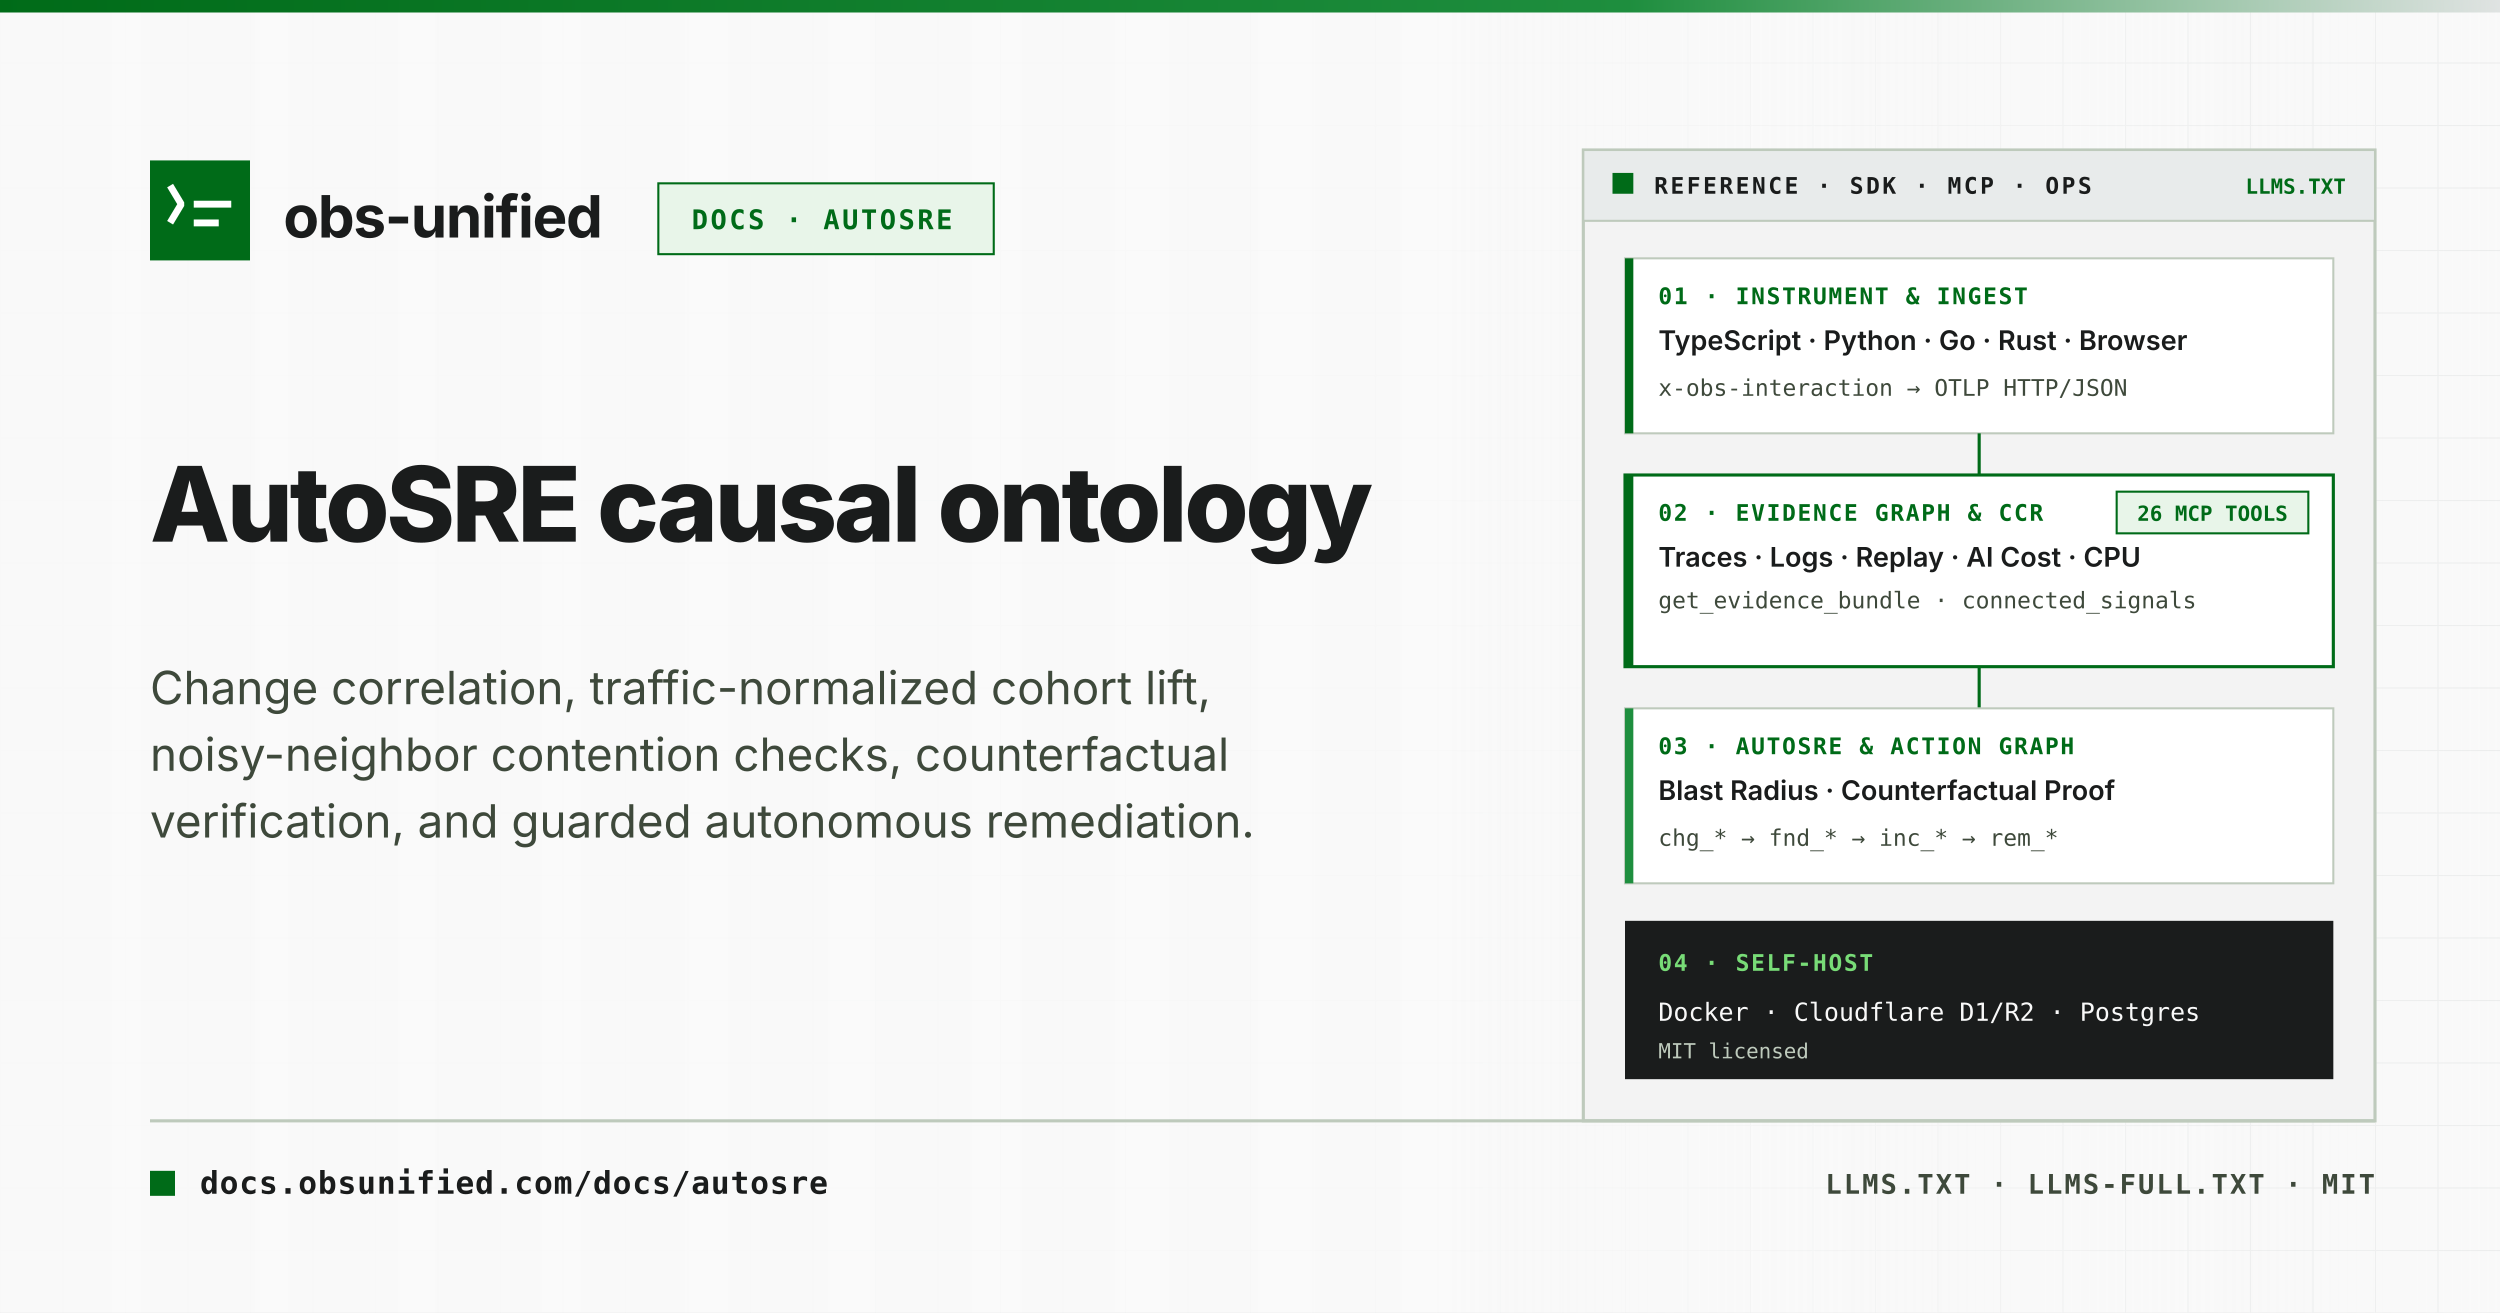
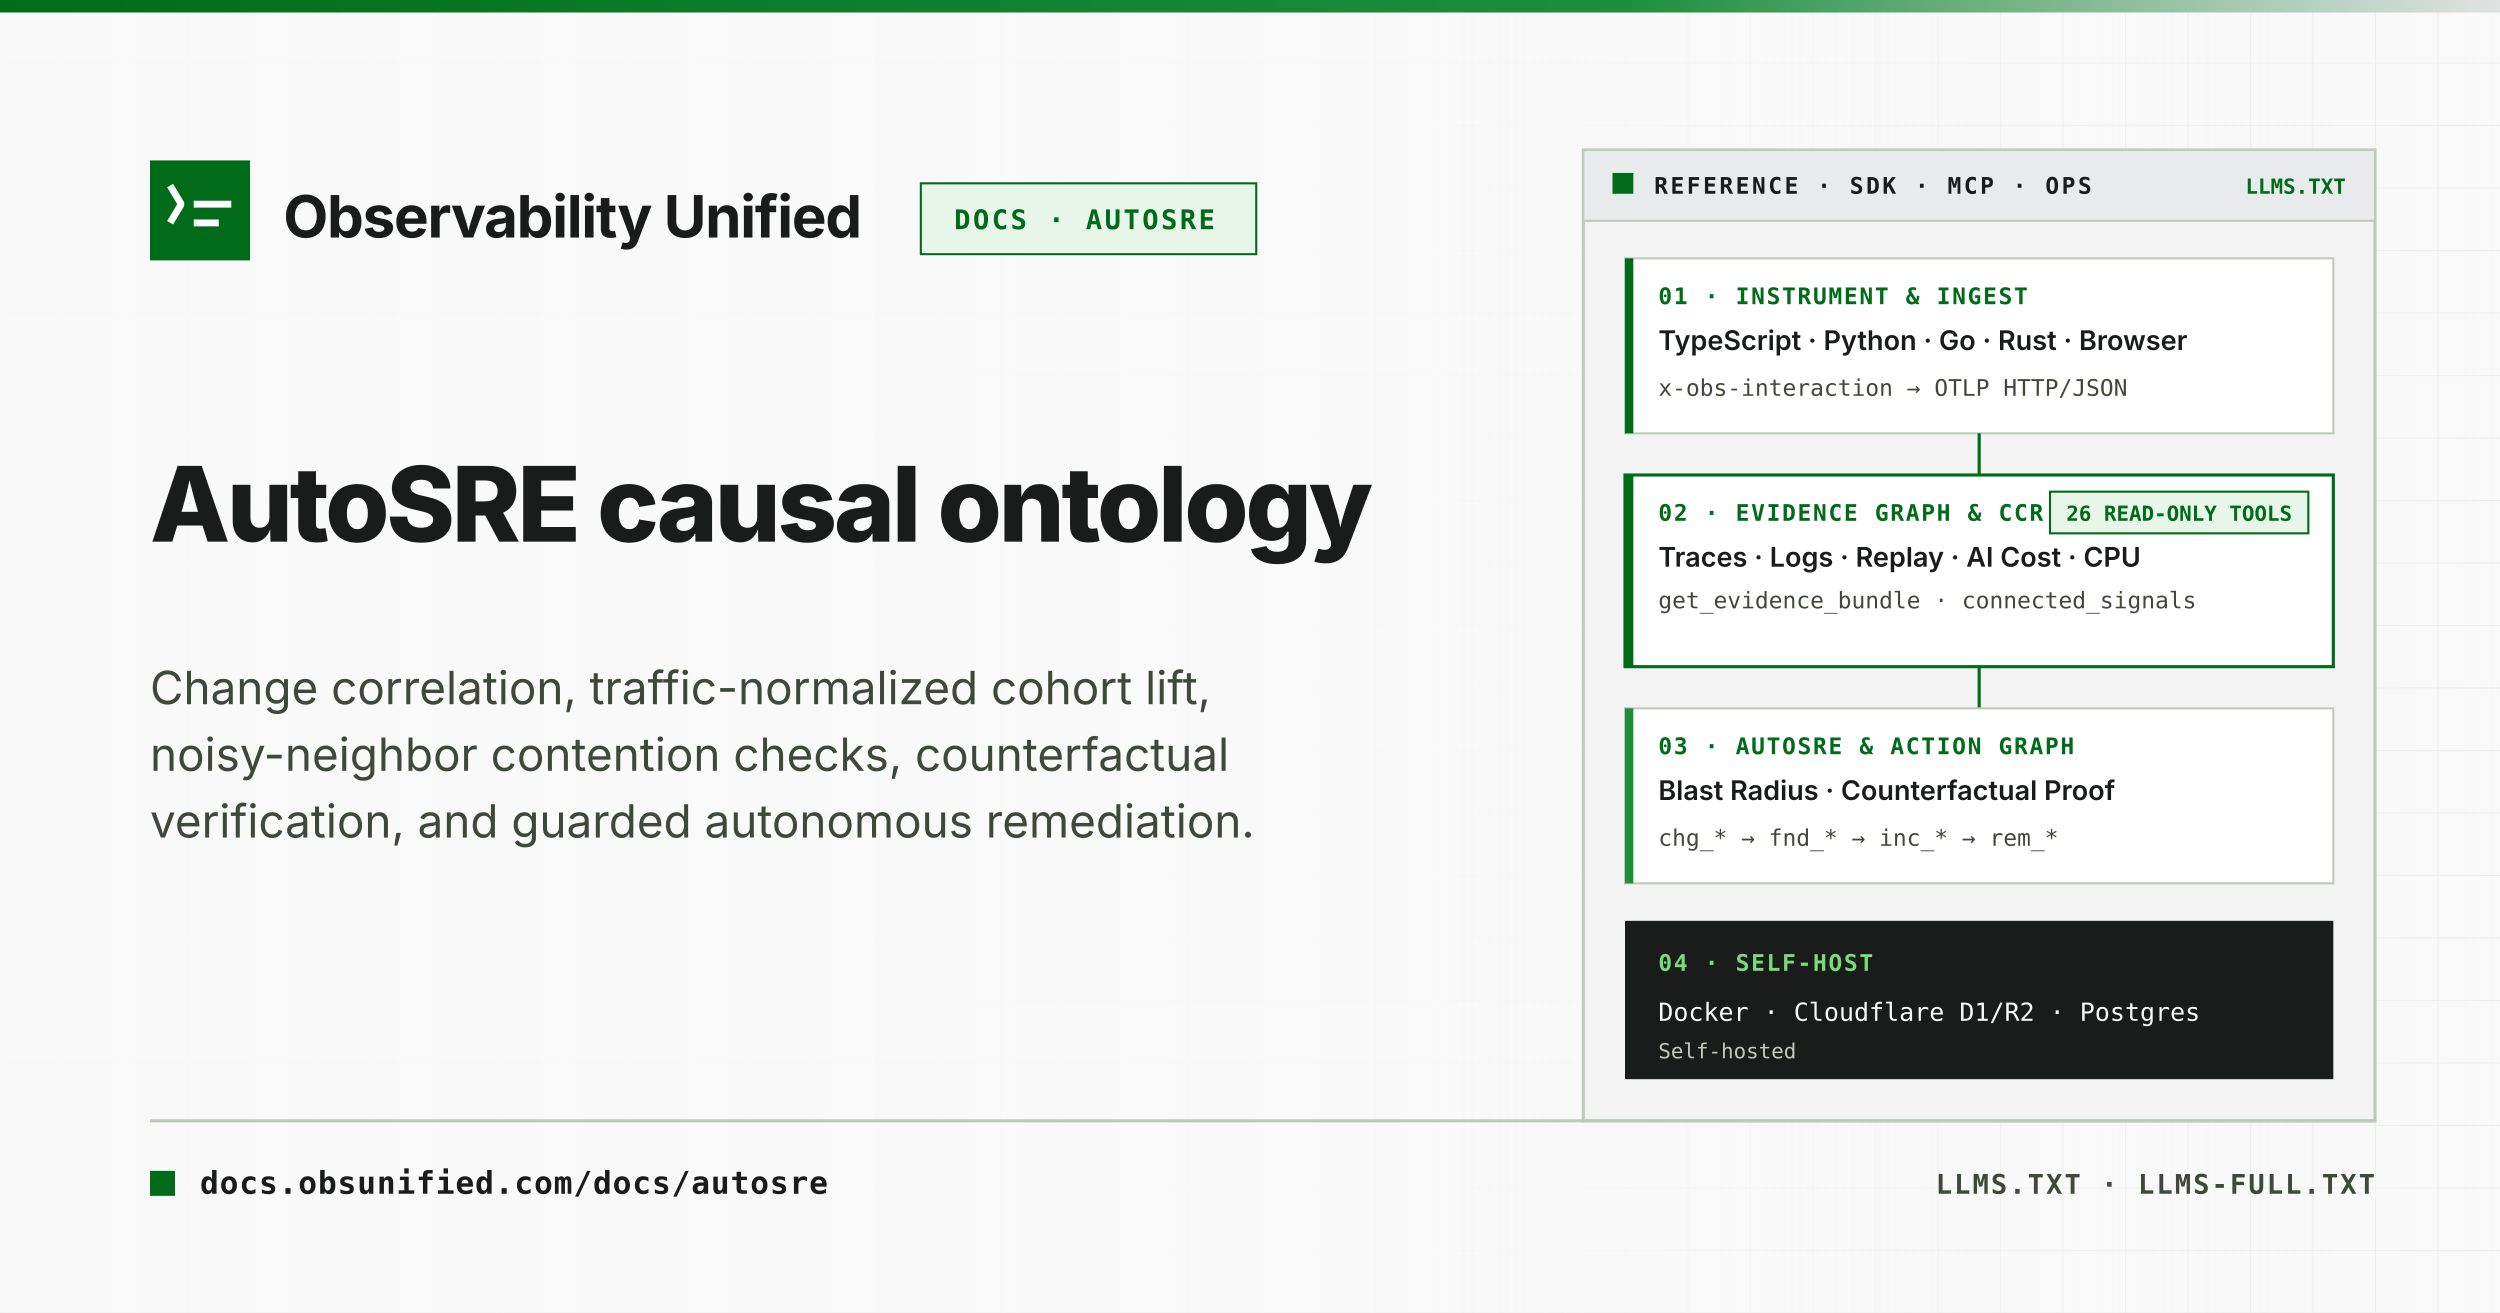
- <svg xmlns="http://www.w3.org/2000/svg" viewBox="0 0 1200 630" width="1200" height="630" role="img" aria-label="AutoSRE causal ontology — obs-unified documentation">
+ <svg xmlns="http://www.w3.org/2000/svg" viewBox="0 0 1200 630" width="1200" height="630" role="img" aria-label="AutoSRE causal ontology — Observability Unified documentation">
  <defs>
    <pattern id="grid" width="30" height="30" patternUnits="userSpaceOnUse">
      <path d="M 30 0 L 0 0 0 30" fill="none" stroke="#E2E4E4" stroke-width="1" />
    </pattern>
    <linearGradient id="surfaceFade" x1="0" y1="0" x2="1" y2="0">
      <stop offset="0%" stop-color="#F9F9F9" stop-opacity="0.97" />
      <stop offset="58%" stop-color="#F9F9F9" stop-opacity="0.93" />
      <stop offset="100%" stop-color="#F9F9F9" stop-opacity="0.45" />
    </linearGradient>
    <linearGradient id="accentBar" x1="0" y1="0" x2="1" y2="0">
      <stop offset="0%" stop-color="#006B18" />
      <stop offset="65%" stop-color="#1E8E3E" />
      <stop offset="100%" stop-color="#E2E4E4" />
    </linearGradient>
  </defs>
  <rect width="1200" height="630" fill="#F9F9F9" />
  <rect width="1200" height="630" fill="url(#grid)" />
  <rect width="1200" height="630" fill="url(#surfaceFade)" />
  <rect x="0" y="0" width="1200" height="6" fill="url(#accentBar)" />
  <g transform="translate(760, 72)">
    <rect x="0" y="0" width="380" height="466" fill="#F3F3F3" stroke="#BECABC" stroke-width="1.5" />
    <rect x="0" y="0" width="380" height="34" fill="#E8EBEB" stroke="#BECABC" stroke-width="1" />
    <rect x="14" y="11" width="10" height="10" fill="#006B18" />
    <text x="34" y="21" font-family="'JetBrains Mono', 'SFMono-Regular', Menlo, monospace" font-size="11" font-weight="700" fill="#1A1C1C" letter-spacing="1.2">REFERENCE · SDK · MCP · OPS</text>
    <text x="366" y="21" text-anchor="end" font-family="'JetBrains Mono', 'SFMono-Regular', Menlo, monospace" font-size="10" font-weight="600" fill="#006B18">LLMS.TXT</text>
    <rect x="20" y="52" width="340" height="84" fill="#FFFFFF" stroke="#BECABC" stroke-width="1" />
    <rect x="20" y="52" width="4" height="84" fill="#006B18" />
    <text x="36" y="74" font-family="'JetBrains Mono', 'SFMono-Regular', Menlo, monospace" font-size="11" font-weight="700" fill="#006B18" letter-spacing="0.8">01 · INSTRUMENT &amp; INGEST</text>
    <text x="36" y="96" font-family="'Inter', -apple-system, sans-serif" font-size="13" font-weight="600" fill="#1A1C1C">TypeScript · Python · Go · Rust · Browser</text>
    <text x="36" y="118" font-family="'JetBrains Mono', 'SFMono-Regular', Menlo, monospace" font-size="11" font-weight="500" fill="#3E493B">x-obs-interaction → OTLP HTTP/JSON</text>
    <line x1="190" y1="136" x2="190" y2="156" stroke="#006B18" stroke-width="1.5" />
    <rect x="20" y="156" width="340" height="92" fill="#FFFFFF" stroke="#006B18" stroke-width="1.5" />
    <rect x="20" y="156" width="4" height="92" fill="#006B18" />
    <text x="36" y="178" font-family="'JetBrains Mono', 'SFMono-Regular', Menlo, monospace" font-size="11" font-weight="700" fill="#006B18" letter-spacing="0.8">02 · EVIDENCE GRAPH &amp; CCR</text>
    <text x="36" y="200" font-family="'Inter', -apple-system, sans-serif" font-size="13" font-weight="600" fill="#1A1C1C">Traces · Logs · Replay · AI Cost · CPU</text>
    <text x="36" y="220" font-family="'JetBrains Mono', 'SFMono-Regular', Menlo, monospace" font-size="11" font-weight="500" fill="#3E493B">get_evidence_bundle · connected_signals</text>
-     <rect x="256" y="164" width="92" height="20" fill="#E8F5E9" stroke="#006B18" stroke-width="1" />
-     <text x="302" y="178" text-anchor="middle" font-family="'JetBrains Mono', 'SFMono-Regular', Menlo, monospace" font-size="10" font-weight="700" fill="#006B18">26 MCP TOOLS</text>
+     <rect x="224" y="164" width="124" height="20" fill="#E8F5E9" stroke="#006B18" stroke-width="1" />
+     <text x="286" y="178" text-anchor="middle" font-family="'JetBrains Mono', 'SFMono-Regular', Menlo, monospace" font-size="10" font-weight="700" fill="#006B18">26 READ-ONLY TOOLS</text>
    <line x1="190" y1="248" x2="190" y2="268" stroke="#006B18" stroke-width="1.5" />
    <rect x="20" y="268" width="340" height="84" fill="#FFFFFF" stroke="#BECABC" stroke-width="1" />
    <rect x="20" y="268" width="4" height="84" fill="#1E8E3E" />
    <text x="36" y="290" font-family="'JetBrains Mono', 'SFMono-Regular', Menlo, monospace" font-size="11" font-weight="700" fill="#006B18" letter-spacing="0.8">03 · AUTOSRE &amp; ACTION GRAPH</text>
    <text x="36" y="312" font-family="'Inter', -apple-system, sans-serif" font-size="13" font-weight="600" fill="#1A1C1C">Blast Radius · Counterfactual Proof</text>
    <text x="36" y="334" font-family="'JetBrains Mono', 'SFMono-Regular', Menlo, monospace" font-size="11" font-weight="500" fill="#3E493B">chg_* → fnd_* → inc_* → rem_*</text>
    <rect x="20" y="370" width="340" height="76" fill="#1A1C1C" />
    <text x="36" y="394" font-family="'JetBrains Mono', 'SFMono-Regular', Menlo, monospace" font-size="11" font-weight="700" fill="#78DC77" letter-spacing="0.8">04 · SELF-HOST</text>
    <text x="36" y="418" font-family="'JetBrains Mono', 'SFMono-Regular', Menlo, monospace" font-size="12" font-weight="500" fill="#F9F9F9">Docker · Cloudflare D1/R2 · Postgres</text>
-     <text x="36" y="436" font-family="'JetBrains Mono', 'SFMono-Regular', Menlo, monospace" font-size="10" font-weight="500" fill="#BECABC">MIT licensed</text>
+     <text x="36" y="436" font-family="'JetBrains Mono', 'SFMono-Regular', Menlo, monospace" font-size="10" font-weight="500" fill="#BECABC">Self-hosted</text>
  </g>
  <g transform="translate(72, 72)">
    <g transform="translate(0, 5) scale(1.5)">
      <rect width="32" height="32" fill="#006B18" />
      <path d="M7 9 L10 14 L7 19" fill="none" stroke="#FFFFFF" stroke-width="2.2" stroke-linejoin="bevel" stroke-linecap="square" />
      <rect x="14" y="12.9" width="12" height="2.2" fill="#FFFFFF" />
      <rect x="14" y="18.9" width="8" height="2.2" fill="#FFFFFF" />
    </g>
-     <text x="64" y="42" font-family="'Inter', -apple-system, BlinkMacSystemFont, 'Segoe UI', sans-serif" font-size="28" font-weight="700" fill="#1A1C1C" letter-spacing="-0.6">obs-unified</text>
-     <rect x="244" y="16" width="161" height="34" fill="#E8F5E9" stroke="#006B18" stroke-width="1" />
-     <text x="260" y="38" font-family="'JetBrains Mono', 'SFMono-Regular', Menlo, monospace" font-size="13" font-weight="700" fill="#006B18" letter-spacing="1.2">DOCS · AUTOSRE</text>
+     <text x="64" y="42" font-family="'Inter', -apple-system, BlinkMacSystemFont, 'Segoe UI', sans-serif" font-size="28" font-weight="700" fill="#1A1C1C" letter-spacing="-0.6">Observability Unified</text>
+     <rect x="370" y="16" width="161" height="34" fill="#E8F5E9" stroke="#006B18" stroke-width="1" />
+     <text x="386" y="38" font-family="'JetBrains Mono', 'SFMono-Regular', Menlo, monospace" font-size="13" font-weight="700" fill="#006B18" letter-spacing="1.2">DOCS · AUTOSRE</text>
  </g>
  <text x="72" y="260" font-family="'Inter', -apple-system, BlinkMacSystemFont, 'Segoe UI', sans-serif" font-size="50" font-weight="800" fill="#1A1C1C" letter-spacing="-1.6">AutoSRE causal ontology</text>
  <text x="72" y="338" font-family="'Inter', -apple-system, BlinkMacSystemFont, 'Segoe UI', sans-serif" font-size="22" font-weight="400" fill="#3E493B">Change correlation, traffic-normalized cohort lift,</text>
  <text x="72" y="370" font-family="'Inter', -apple-system, BlinkMacSystemFont, 'Segoe UI', sans-serif" font-size="22" font-weight="400" fill="#3E493B">noisy-neighbor contention checks, counterfactual</text>
  <text x="72" y="402" font-family="'Inter', -apple-system, BlinkMacSystemFont, 'Segoe UI', sans-serif" font-size="22" font-weight="400" fill="#3E493B">verification, and guarded autonomous remediation.</text>
  <line x1="72" y1="538" x2="1140" y2="538" stroke="#BECABC" stroke-width="1.5" />
  <rect x="72" y="562" width="12" height="12" fill="#006B18" />
  <text x="96" y="573" font-family="'JetBrains Mono', 'SFMono-Regular', Menlo, monospace" font-size="15" font-weight="700" fill="#1A1C1C" letter-spacing="0.4">docs.obsunified.com/docs/autosre</text>
-   <text x="1140" y="573" text-anchor="end" font-family="'JetBrains Mono', 'SFMono-Regular', Menlo, monospace" font-size="13" font-weight="600" fill="#3E493B" letter-spacing="1">LLMS.TXT · LLMS-FULL.TXT · MIT</text>
+   <text x="1140" y="573" text-anchor="end" font-family="'JetBrains Mono', 'SFMono-Regular', Menlo, monospace" font-size="13" font-weight="600" fill="#3E493B" letter-spacing="1">LLMS.TXT · LLMS-FULL.TXT</text>
</svg>
